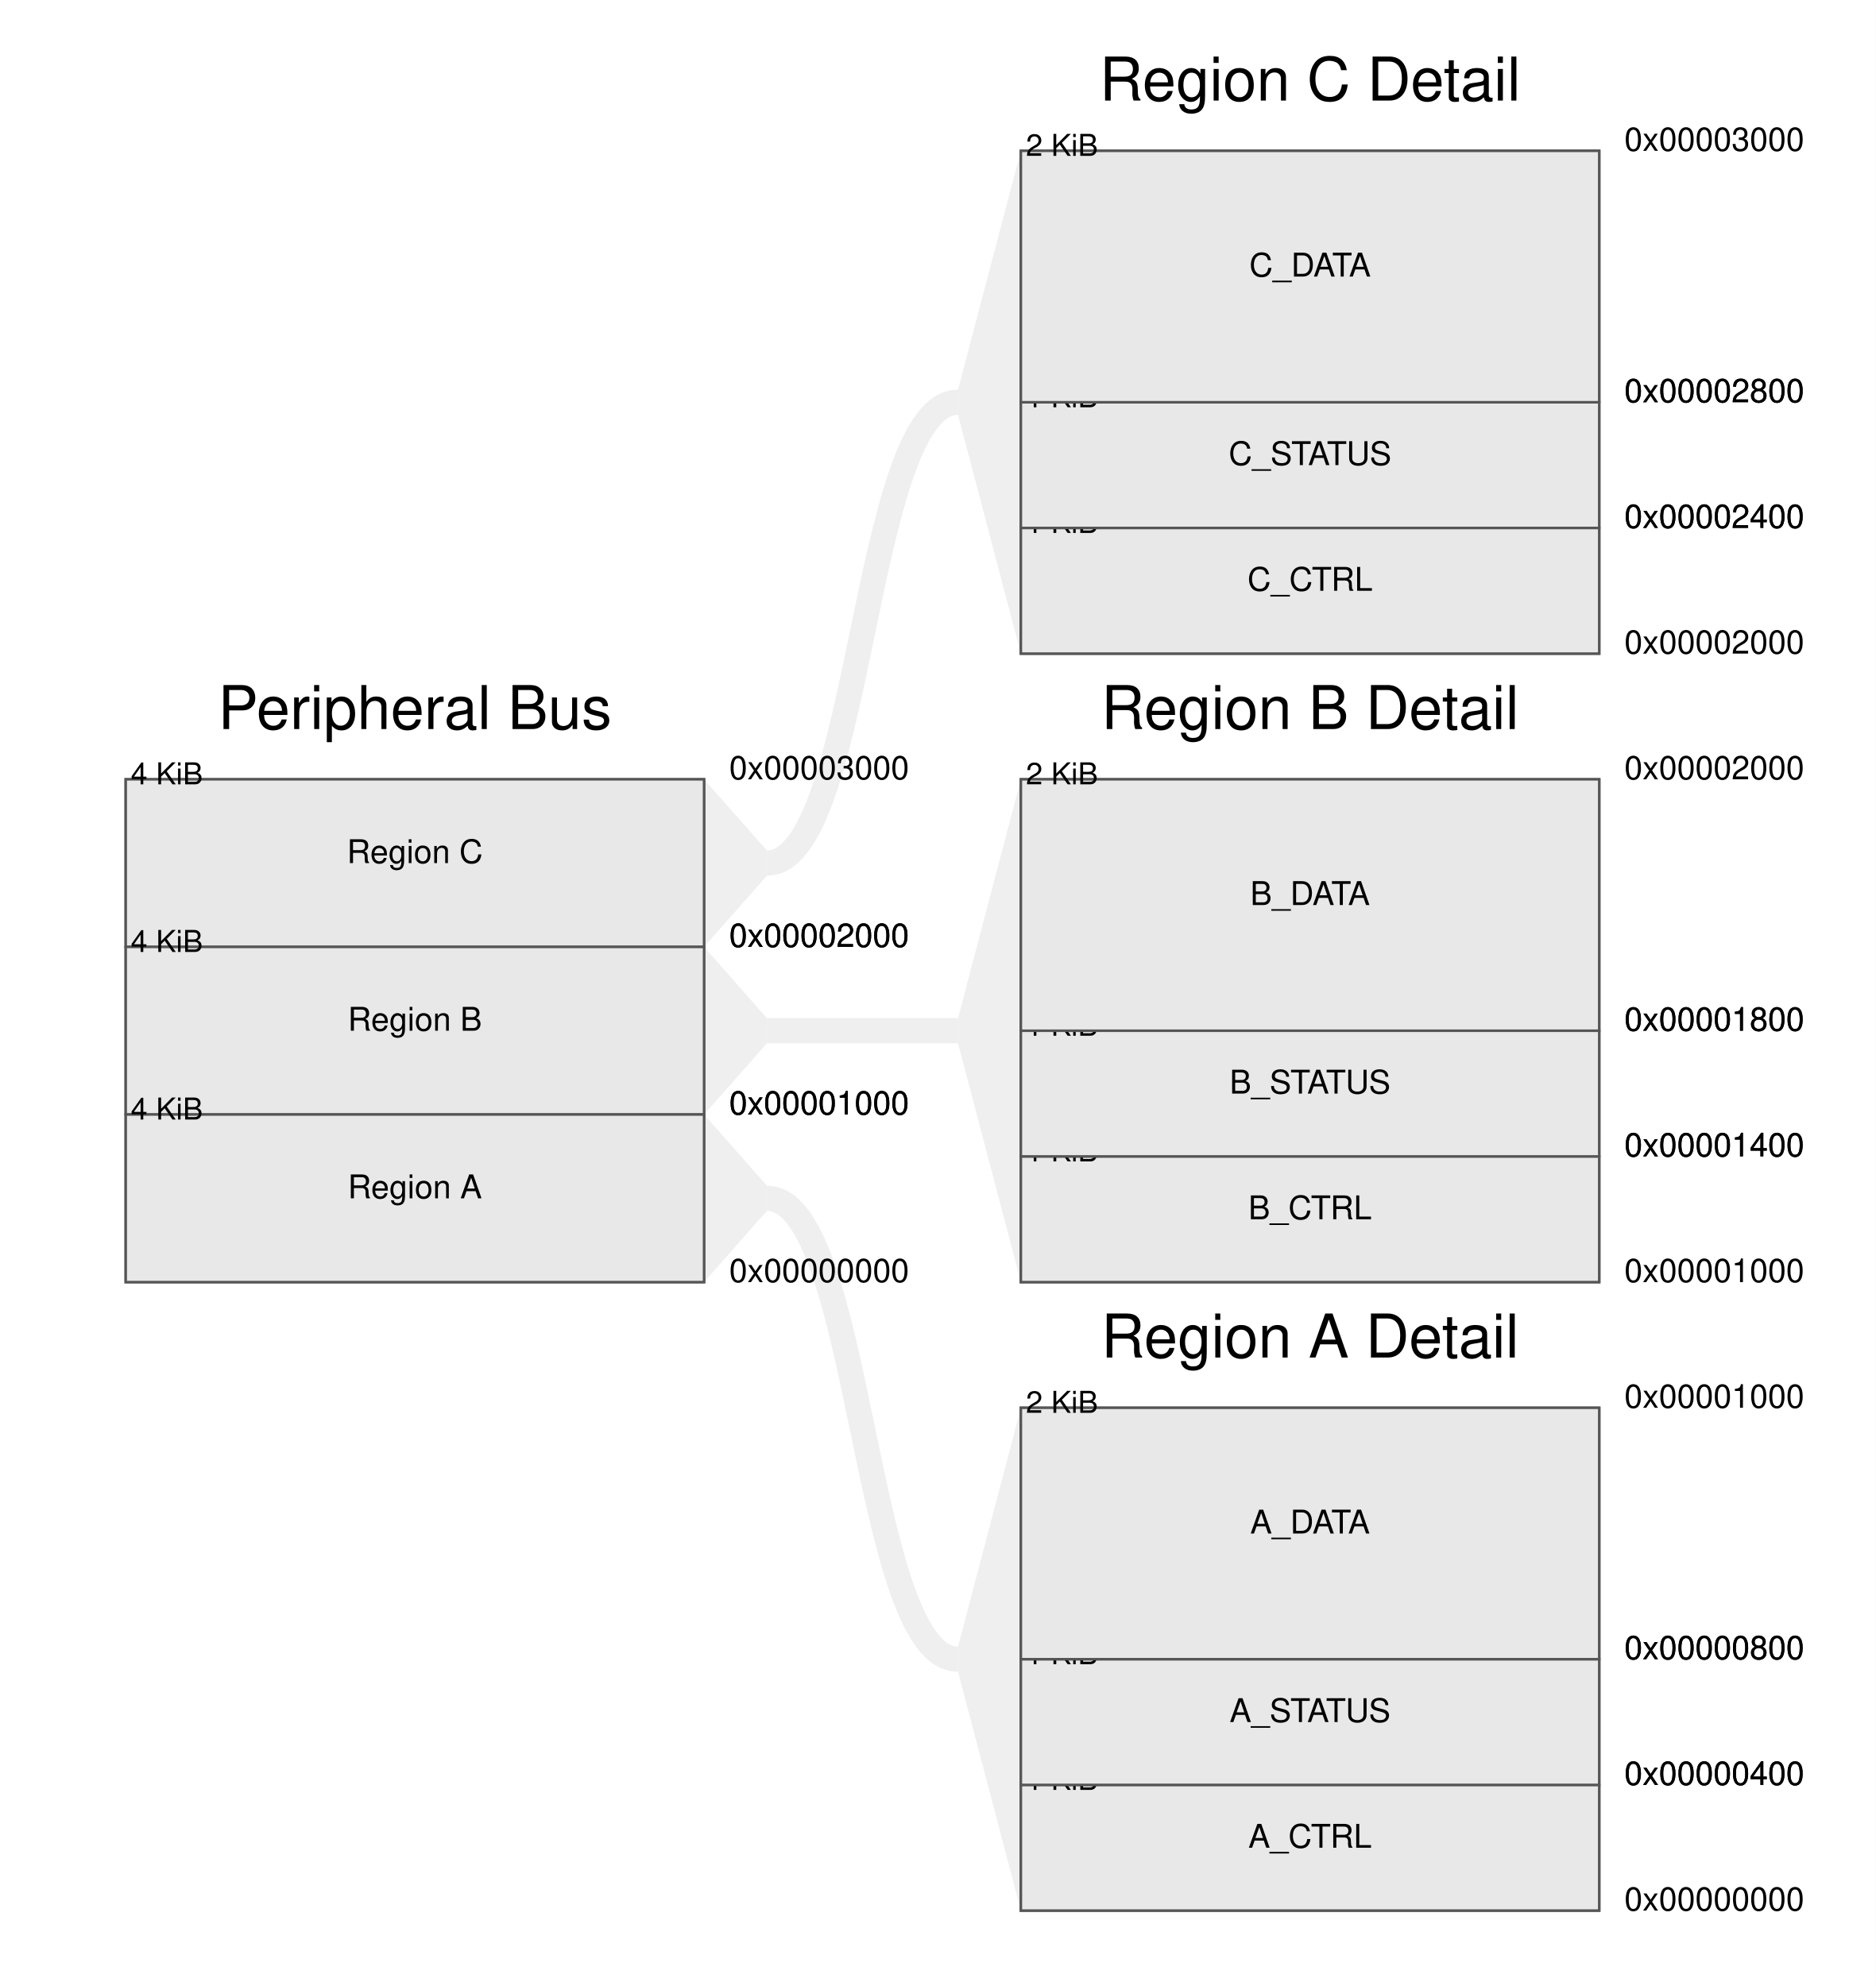
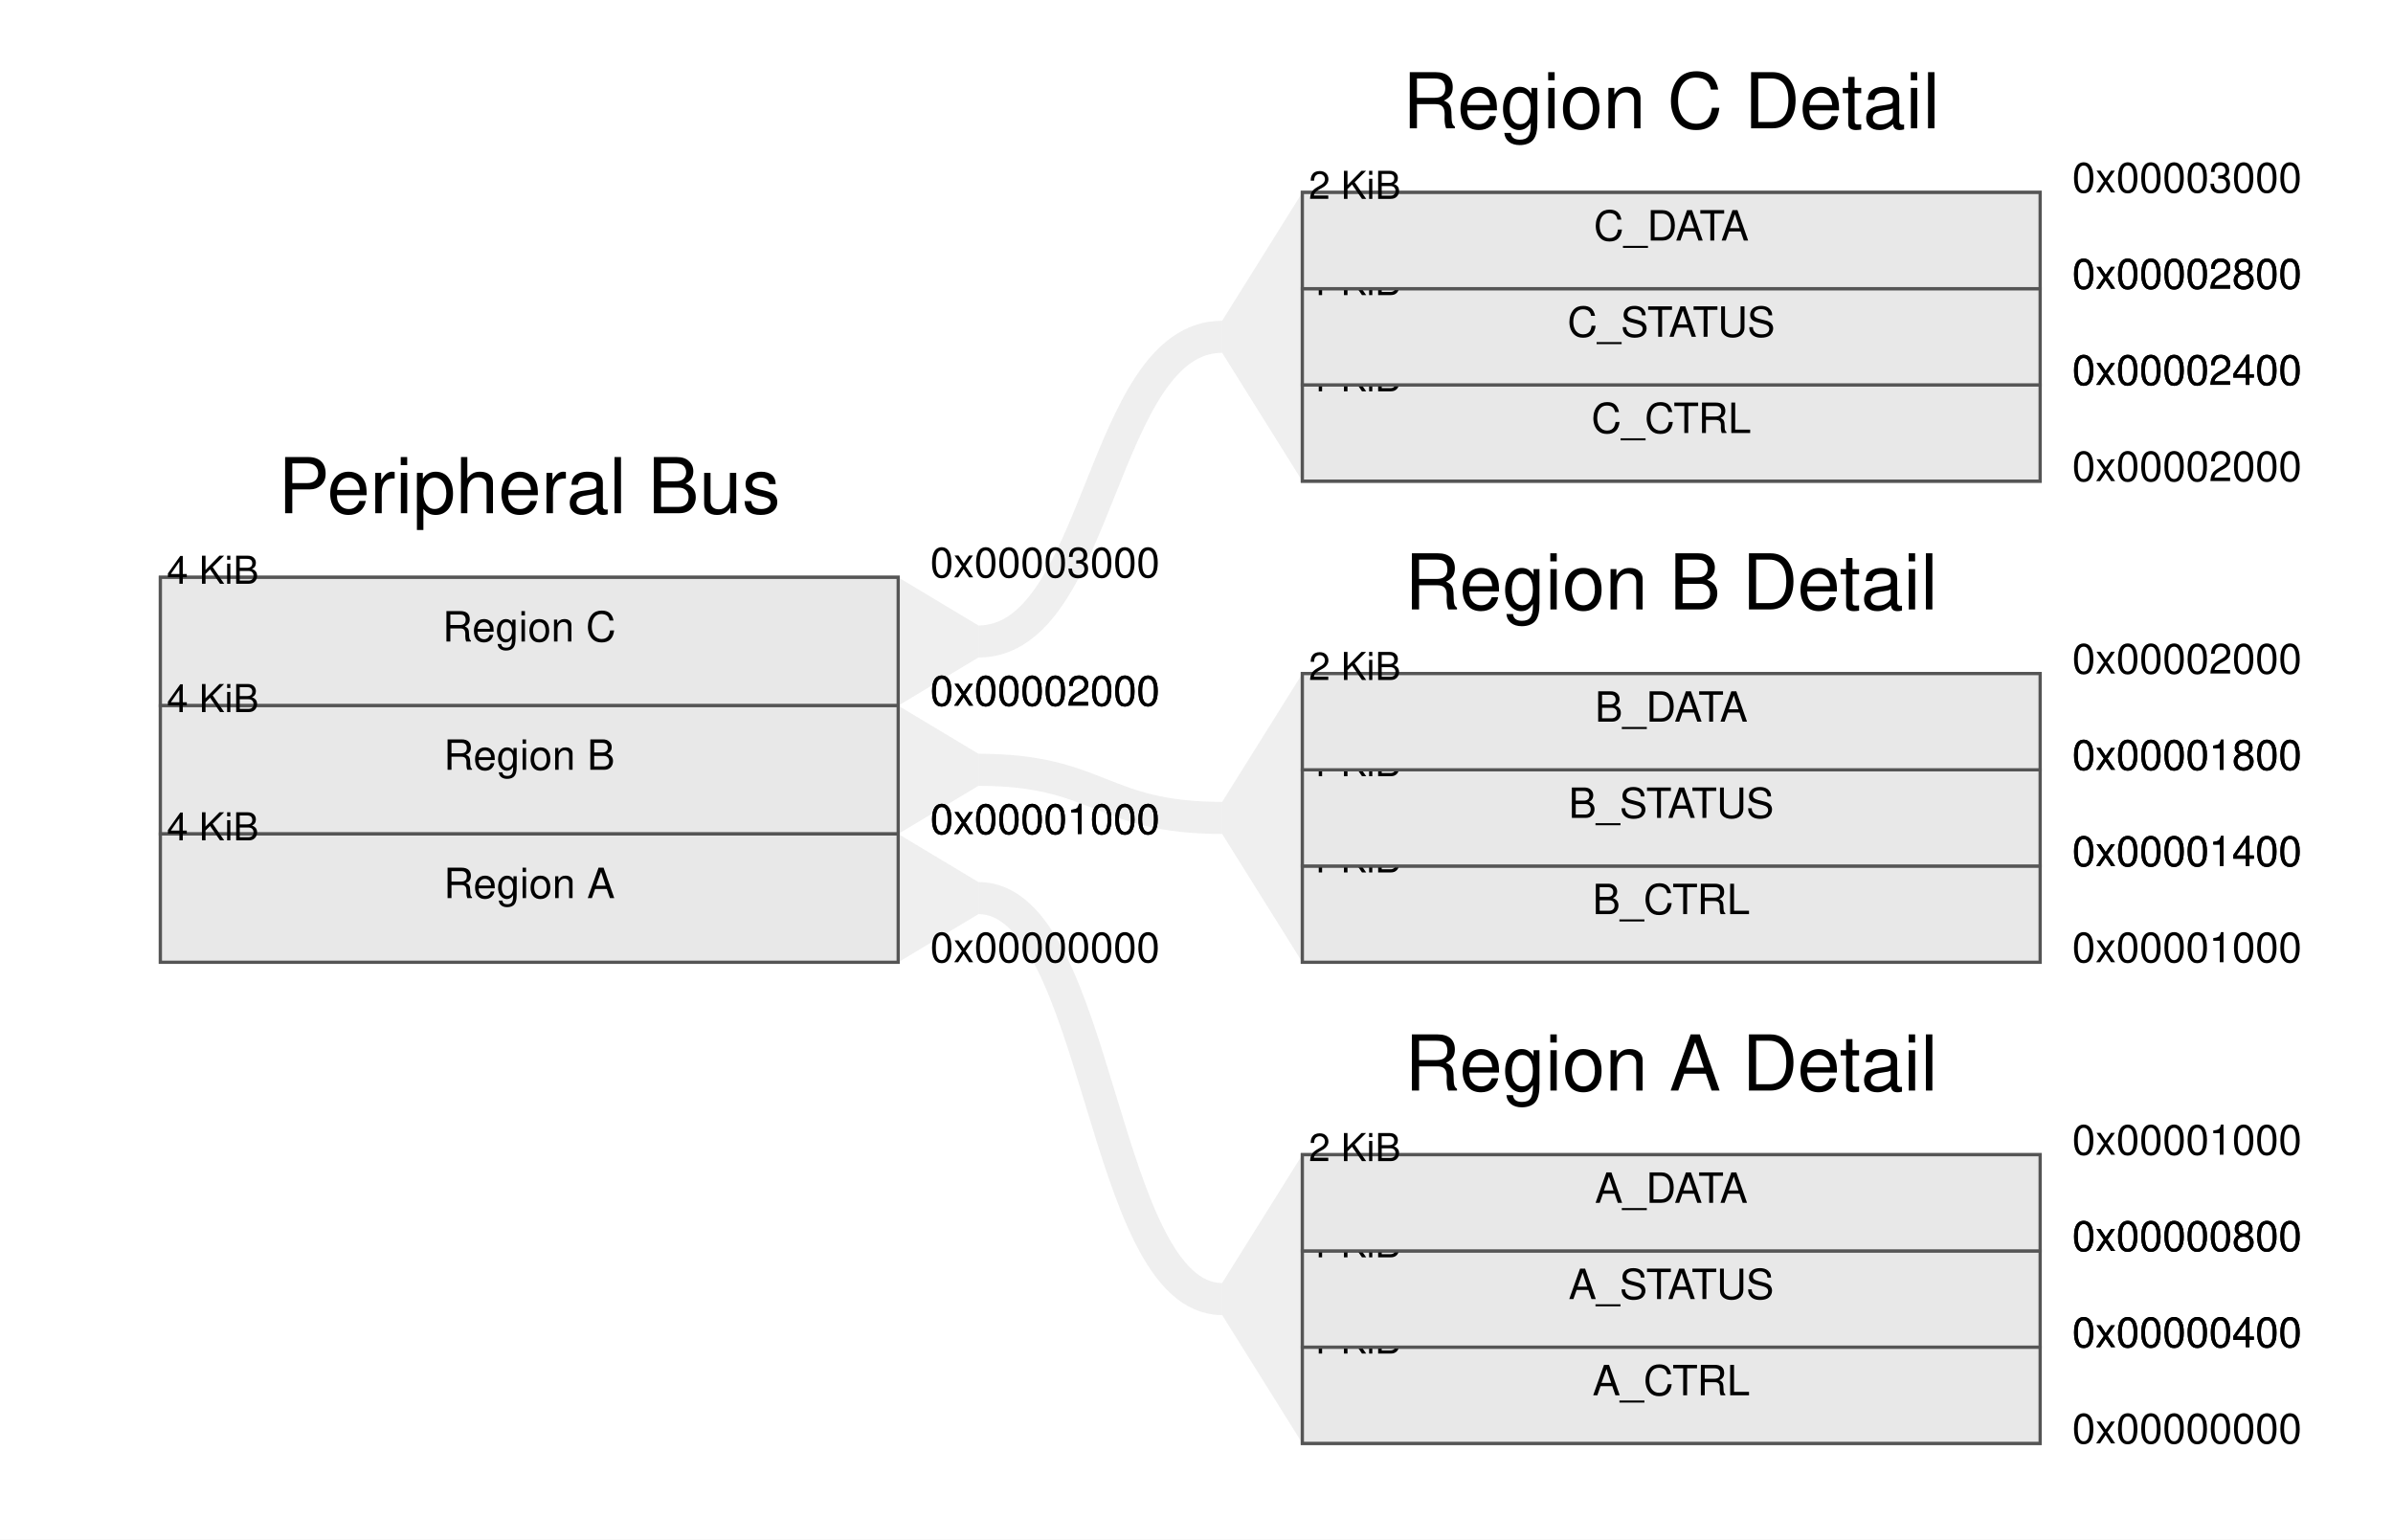
- <svg xmlns="http://www.w3.org/2000/svg" width="746" height="790" viewBox="0 0 746 790">
-   <rect x="0" y="0" width="746" height="790" fill="#ffffff" />
+ <svg xmlns="http://www.w3.org/2000/svg" width="746" height="480" viewBox="0 0 746 480">
+   <rect x="0" y="0" width="746" height="480" fill="#ffffff" />
  <g>
    <g>
-       <path d="M 280.0,376.667 L 305.0,348.333 L 305.0,338.333 L 280.0,310.0 Z" fill="#e8e8e8" stroke="none" opacity="0.7" />
-       <path d="M 381.0,165.0 L 406.0,260.0 L 406.0,60.0 L 381.0,155.0 Z" fill="#e8e8e8" stroke="none" opacity="0.7" />
-       <path d="M 305.0,343.333 C 343.0,343.333 343.0,160.0 381.0,160.0" fill="none" stroke="#e8e8e8" stroke-width="10" stroke-linecap="butt" opacity="0.7" />
+       <path d="M 280.0,220.0 L 305.0,205.0 L 305.0,195.0 L 280.0,180.0 Z" fill="#e8e8e8" stroke="none" opacity="0.7" />
+       <path d="M 381.0,110.0 L 406.0,150.0 L 406.0,60.0 L 381.0,100.0 Z" fill="#e8e8e8" stroke="none" opacity="0.7" />
+       <path d="M 305.0,200.0 C 343.0,200.0 343.0,105.0 381.0,105.0" fill="none" stroke="#e8e8e8" stroke-width="10" stroke-linecap="butt" opacity="0.7" />
    </g>
    <g>
-       <path d="M 280.0,443.333 L 305.0,415.0 L 305.0,405.0 L 280.0,376.667 Z" fill="#e8e8e8" stroke="none" opacity="0.7" />
-       <path d="M 381.0,415.0 L 406.0,510.0 L 406.0,310.0 L 381.0,405.0 Z" fill="#e8e8e8" stroke="none" opacity="0.7" />
-       <path d="M 305.0,410.0 C 343.0,410.0 343.0,410.0 381.0,410.0" fill="none" stroke="#e8e8e8" stroke-width="10" stroke-linecap="butt" opacity="0.7" />
+       <path d="M 280.0,260.0 L 305.0,245.0 L 305.0,235.0 L 280.0,220.0 Z" fill="#e8e8e8" stroke="none" opacity="0.7" />
+       <path d="M 381.0,260.0 L 406.0,300.0 L 406.0,210.0 L 381.0,250.0 Z" fill="#e8e8e8" stroke="none" opacity="0.7" />
+       <path d="M 305.0,240.0 C 343.0,240.0 343.0,255.0 381.0,255.0" fill="none" stroke="#e8e8e8" stroke-width="10" stroke-linecap="butt" opacity="0.7" />
    </g>
    <g>
-       <path d="M 280.0,510.0 L 305.0,481.667 L 305.0,471.667 L 280.0,443.333 Z" fill="#e8e8e8" stroke="none" opacity="0.7" />
-       <path d="M 381.0,665.0 L 406.0,760.0 L 406.0,560.0 L 381.0,655.0 Z" fill="#e8e8e8" stroke="none" opacity="0.7" />
-       <path d="M 305.0,476.667 C 343.0,476.667 343.0,660.0 381.0,660.0" fill="none" stroke="#e8e8e8" stroke-width="10" stroke-linecap="butt" opacity="0.7" />
+       <path d="M 280.0,300.0 L 305.0,285.0 L 305.0,275.0 L 280.0,260.0 Z" fill="#e8e8e8" stroke="none" opacity="0.7" />
+       <path d="M 381.0,410.0 L 406.0,450.0 L 406.0,360.0 L 381.0,400.0 Z" fill="#e8e8e8" stroke="none" opacity="0.7" />
+       <path d="M 305.0,280.0 C 343.0,280.0 343.0,405.0 381.0,405.0" fill="none" stroke="#e8e8e8" stroke-width="10" stroke-linecap="butt" opacity="0.7" />
    </g>
  </g>
  <g>
-     <text x="115.0" y="-20" stroke="none" fill="#000000" stroke-width="0" font-size="24px" font-weight="normal" font-family="Helvetica" text-anchor="middle" alignment-baseline="middle" transform="translate(50.0,310.0)">Peripheral Bus</text>
-     <g transform="translate(50.0,310.0)">
-       <rect x="0" y="0" width="230.0" height="200.0" fill="#ffffff" stroke="#555555" stroke-width="1" />
-       <rect x="0" y="0.0" width="230.0" height="66.667" fill="#e8e8e8" stroke="#555555" stroke-width="1" />
-       <text x="115.0" y="33.333" stroke="none" fill="#000000" stroke-width="0" font-size="13" font-weight="normal" font-family="Helvetica" text-anchor="middle" alignment-baseline="middle">Region C</text>
-       <text x="240.0" y="66.667" stroke="none" fill="#000000" stroke-width="0" font-size="13" font-weight="normal" font-family="Helvetica" text-anchor="start" alignment-baseline="middle">0x00002000</text>
+     <text x="115.0" y="-20" stroke="none" fill="#000000" stroke-width="0" font-size="24px" font-weight="normal" font-family="Helvetica" text-anchor="middle" alignment-baseline="middle" transform="translate(50.0,180.0)">Peripheral Bus</text>
+     <g transform="translate(50.0,180.0)">
+       <rect x="0" y="0" width="230.0" height="120.0" fill="#ffffff" stroke="#555555" stroke-width="1" />
+       <rect x="0" y="0.0" width="230.0" height="40.0" fill="#e8e8e8" stroke="#555555" stroke-width="1" />
+       <text x="115.0" y="20.0" stroke="none" fill="#000000" stroke-width="0" font-size="13" font-weight="normal" font-family="Helvetica" text-anchor="middle" alignment-baseline="middle">Region C</text>
+       <text x="240.0" y="40.0" stroke="none" fill="#000000" stroke-width="0" font-size="13" font-weight="normal" font-family="Helvetica" text-anchor="start" alignment-baseline="middle">0x00002000</text>
      <text x="240.0" y="0.0" stroke="none" fill="#000000" stroke-width="0" font-size="13" font-weight="normal" font-family="Helvetica" text-anchor="start" alignment-baseline="middle">0x00003000</text>
      <text x="2" y="2.0" stroke="none" fill="#000000" stroke-width="0" font-size="12px" font-weight="normal" font-family="Helvetica" text-anchor="start" alignment-baseline="hanging">4 KiB</text>
-       <rect x="0" y="66.667" width="230.0" height="66.667" fill="#e8e8e8" stroke="#555555" stroke-width="1" />
-       <text x="115.0" y="100.0" stroke="none" fill="#000000" stroke-width="0" font-size="13" font-weight="normal" font-family="Helvetica" text-anchor="middle" alignment-baseline="middle">Region B</text>
-       <text x="240.0" y="133.333" stroke="none" fill="#000000" stroke-width="0" font-size="13" font-weight="normal" font-family="Helvetica" text-anchor="start" alignment-baseline="middle">0x00001000</text>
-       <text x="240.0" y="66.667" stroke="none" fill="#000000" stroke-width="0" font-size="13" font-weight="normal" font-family="Helvetica" text-anchor="start" alignment-baseline="middle">0x00002000</text>
-       <text x="2" y="68.667" stroke="none" fill="#000000" stroke-width="0" font-size="12px" font-weight="normal" font-family="Helvetica" text-anchor="start" alignment-baseline="hanging">4 KiB</text>
-       <rect x="0" y="133.333" width="230.0" height="66.667" fill="#e8e8e8" stroke="#555555" stroke-width="1" />
-       <text x="115.0" y="166.667" stroke="none" fill="#000000" stroke-width="0" font-size="13" font-weight="normal" font-family="Helvetica" text-anchor="middle" alignment-baseline="middle">Region A</text>
-       <text x="240.0" y="200.0" stroke="none" fill="#000000" stroke-width="0" font-size="13" font-weight="normal" font-family="Helvetica" text-anchor="start" alignment-baseline="middle">0x00000000</text>
-       <text x="240.0" y="133.333" stroke="none" fill="#000000" stroke-width="0" font-size="13" font-weight="normal" font-family="Helvetica" text-anchor="start" alignment-baseline="middle">0x00001000</text>
-       <text x="2" y="135.333" stroke="none" fill="#000000" stroke-width="0" font-size="12px" font-weight="normal" font-family="Helvetica" text-anchor="start" alignment-baseline="hanging">4 KiB</text>
+       <rect x="0" y="40.0" width="230.0" height="40.0" fill="#e8e8e8" stroke="#555555" stroke-width="1" />
+       <text x="115.0" y="60.0" stroke="none" fill="#000000" stroke-width="0" font-size="13" font-weight="normal" font-family="Helvetica" text-anchor="middle" alignment-baseline="middle">Region B</text>
+       <text x="240.0" y="80.0" stroke="none" fill="#000000" stroke-width="0" font-size="13" font-weight="normal" font-family="Helvetica" text-anchor="start" alignment-baseline="middle">0x00001000</text>
+       <text x="240.0" y="40.0" stroke="none" fill="#000000" stroke-width="0" font-size="13" font-weight="normal" font-family="Helvetica" text-anchor="start" alignment-baseline="middle">0x00002000</text>
+       <text x="2" y="42.0" stroke="none" fill="#000000" stroke-width="0" font-size="12px" font-weight="normal" font-family="Helvetica" text-anchor="start" alignment-baseline="hanging">4 KiB</text>
+       <rect x="0" y="80.0" width="230.0" height="40.0" fill="#e8e8e8" stroke="#555555" stroke-width="1" />
+       <text x="115.0" y="100.0" stroke="none" fill="#000000" stroke-width="0" font-size="13" font-weight="normal" font-family="Helvetica" text-anchor="middle" alignment-baseline="middle">Region A</text>
+       <text x="240.0" y="120.0" stroke="none" fill="#000000" stroke-width="0" font-size="13" font-weight="normal" font-family="Helvetica" text-anchor="start" alignment-baseline="middle">0x00000000</text>
+       <text x="240.0" y="80.0" stroke="none" fill="#000000" stroke-width="0" font-size="13" font-weight="normal" font-family="Helvetica" text-anchor="start" alignment-baseline="middle">0x00001000</text>
+       <text x="2" y="82.0" stroke="none" fill="#000000" stroke-width="0" font-size="12px" font-weight="normal" font-family="Helvetica" text-anchor="start" alignment-baseline="hanging">4 KiB</text>
    </g>
  </g>
  <g>
    <text x="115.0" y="-20" stroke="none" fill="#000000" stroke-width="0" font-size="24px" font-weight="normal" font-family="Helvetica" text-anchor="middle" alignment-baseline="middle" transform="translate(406.0,60.0)">Region C Detail</text>
    <g transform="translate(406.0,60.0)">
-       <rect x="0" y="0" width="230.0" height="200.0" fill="#ffffff" stroke="#555555" stroke-width="1" />
-       <rect x="0" y="150.0" width="230.0" height="50.0" fill="#e8e8e8" stroke="#555555" stroke-width="1" />
-       <text x="115.0" y="175.0" stroke="none" fill="#000000" stroke-width="0" font-size="13" font-weight="normal" font-family="Helvetica" text-anchor="middle" alignment-baseline="middle">C_CTRL</text>
-       <text x="240.0" y="200.0" stroke="none" fill="#000000" stroke-width="0" font-size="13" font-weight="normal" font-family="Helvetica" text-anchor="start" alignment-baseline="middle">0x00002000</text>
-       <text x="240.0" y="150.0" stroke="none" fill="#000000" stroke-width="0" font-size="13" font-weight="normal" font-family="Helvetica" text-anchor="start" alignment-baseline="middle">0x00002400</text>
-       <text x="2" y="152.0" stroke="none" fill="#000000" stroke-width="0" font-size="12px" font-weight="normal" font-family="Helvetica" text-anchor="start" alignment-baseline="hanging">1 KiB</text>
-       <rect x="0" y="100.0" width="230.0" height="50.0" fill="#e8e8e8" stroke="#555555" stroke-width="1" />
-       <text x="115.0" y="125.0" stroke="none" fill="#000000" stroke-width="0" font-size="13" font-weight="normal" font-family="Helvetica" text-anchor="middle" alignment-baseline="middle">C_STATUS</text>
-       <text x="240.0" y="150.0" stroke="none" fill="#000000" stroke-width="0" font-size="13" font-weight="normal" font-family="Helvetica" text-anchor="start" alignment-baseline="middle">0x00002400</text>
-       <text x="240.0" y="100.0" stroke="none" fill="#000000" stroke-width="0" font-size="13" font-weight="normal" font-family="Helvetica" text-anchor="start" alignment-baseline="middle">0x00002800</text>
-       <text x="2" y="102.0" stroke="none" fill="#000000" stroke-width="0" font-size="12px" font-weight="normal" font-family="Helvetica" text-anchor="start" alignment-baseline="hanging">1 KiB</text>
-       <rect x="0" y="0.0" width="230.0" height="100.0" fill="#e8e8e8" stroke="#555555" stroke-width="1" />
-       <text x="115.0" y="50.0" stroke="none" fill="#000000" stroke-width="0" font-size="13" font-weight="normal" font-family="Helvetica" text-anchor="middle" alignment-baseline="middle">C_DATA</text>
-       <text x="240.0" y="100.0" stroke="none" fill="#000000" stroke-width="0" font-size="13" font-weight="normal" font-family="Helvetica" text-anchor="start" alignment-baseline="middle">0x00002800</text>
+       <rect x="0" y="0" width="230.0" height="90.0" fill="#ffffff" stroke="#555555" stroke-width="1" />
+       <rect x="0" y="60.0" width="230.0" height="30.0" fill="#e8e8e8" stroke="#555555" stroke-width="1" />
+       <text x="115.0" y="75.0" stroke="none" fill="#000000" stroke-width="0" font-size="13" font-weight="normal" font-family="Helvetica" text-anchor="middle" alignment-baseline="middle">C_CTRL</text>
+       <text x="240.0" y="90.0" stroke="none" fill="#000000" stroke-width="0" font-size="13" font-weight="normal" font-family="Helvetica" text-anchor="start" alignment-baseline="middle">0x00002000</text>
+       <text x="240.0" y="60.0" stroke="none" fill="#000000" stroke-width="0" font-size="13" font-weight="normal" font-family="Helvetica" text-anchor="start" alignment-baseline="middle">0x00002400</text>
+       <text x="2" y="62.0" stroke="none" fill="#000000" stroke-width="0" font-size="12px" font-weight="normal" font-family="Helvetica" text-anchor="start" alignment-baseline="hanging">1 KiB</text>
+       <rect x="0" y="30.0" width="230.0" height="30.0" fill="#e8e8e8" stroke="#555555" stroke-width="1" />
+       <text x="115.0" y="45.0" stroke="none" fill="#000000" stroke-width="0" font-size="13" font-weight="normal" font-family="Helvetica" text-anchor="middle" alignment-baseline="middle">C_STATUS</text>
+       <text x="240.0" y="60.0" stroke="none" fill="#000000" stroke-width="0" font-size="13" font-weight="normal" font-family="Helvetica" text-anchor="start" alignment-baseline="middle">0x00002400</text>
+       <text x="240.0" y="30.0" stroke="none" fill="#000000" stroke-width="0" font-size="13" font-weight="normal" font-family="Helvetica" text-anchor="start" alignment-baseline="middle">0x00002800</text>
+       <text x="2" y="32.0" stroke="none" fill="#000000" stroke-width="0" font-size="12px" font-weight="normal" font-family="Helvetica" text-anchor="start" alignment-baseline="hanging">1 KiB</text>
+       <rect x="0" y="0.0" width="230.0" height="30.0" fill="#e8e8e8" stroke="#555555" stroke-width="1" />
+       <text x="115.0" y="15.0" stroke="none" fill="#000000" stroke-width="0" font-size="13" font-weight="normal" font-family="Helvetica" text-anchor="middle" alignment-baseline="middle">C_DATA</text>
+       <text x="240.0" y="30.0" stroke="none" fill="#000000" stroke-width="0" font-size="13" font-weight="normal" font-family="Helvetica" text-anchor="start" alignment-baseline="middle">0x00002800</text>
      <text x="240.0" y="0.0" stroke="none" fill="#000000" stroke-width="0" font-size="13" font-weight="normal" font-family="Helvetica" text-anchor="start" alignment-baseline="middle">0x00003000</text>
      <text x="2" y="2.0" stroke="none" fill="#000000" stroke-width="0" font-size="12px" font-weight="normal" font-family="Helvetica" text-anchor="start" alignment-baseline="hanging">2 KiB</text>
    </g>
  </g>
  <g>
-     <text x="115.0" y="-20" stroke="none" fill="#000000" stroke-width="0" font-size="24px" font-weight="normal" font-family="Helvetica" text-anchor="middle" alignment-baseline="middle" transform="translate(406.0,310.0)">Region B Detail</text>
-     <g transform="translate(406.0,310.0)">
-       <rect x="0" y="0" width="230.0" height="200.0" fill="#ffffff" stroke="#555555" stroke-width="1" />
-       <rect x="0" y="150.0" width="230.0" height="50.0" fill="#e8e8e8" stroke="#555555" stroke-width="1" />
-       <text x="115.0" y="175.0" stroke="none" fill="#000000" stroke-width="0" font-size="13" font-weight="normal" font-family="Helvetica" text-anchor="middle" alignment-baseline="middle">B_CTRL</text>
-       <text x="240.0" y="200.0" stroke="none" fill="#000000" stroke-width="0" font-size="13" font-weight="normal" font-family="Helvetica" text-anchor="start" alignment-baseline="middle">0x00001000</text>
-       <text x="240.0" y="150.0" stroke="none" fill="#000000" stroke-width="0" font-size="13" font-weight="normal" font-family="Helvetica" text-anchor="start" alignment-baseline="middle">0x00001400</text>
-       <text x="2" y="152.0" stroke="none" fill="#000000" stroke-width="0" font-size="12px" font-weight="normal" font-family="Helvetica" text-anchor="start" alignment-baseline="hanging">1 KiB</text>
-       <rect x="0" y="100.0" width="230.0" height="50.0" fill="#e8e8e8" stroke="#555555" stroke-width="1" />
-       <text x="115.0" y="125.0" stroke="none" fill="#000000" stroke-width="0" font-size="13" font-weight="normal" font-family="Helvetica" text-anchor="middle" alignment-baseline="middle">B_STATUS</text>
-       <text x="240.0" y="150.0" stroke="none" fill="#000000" stroke-width="0" font-size="13" font-weight="normal" font-family="Helvetica" text-anchor="start" alignment-baseline="middle">0x00001400</text>
-       <text x="240.0" y="100.0" stroke="none" fill="#000000" stroke-width="0" font-size="13" font-weight="normal" font-family="Helvetica" text-anchor="start" alignment-baseline="middle">0x00001800</text>
-       <text x="2" y="102.0" stroke="none" fill="#000000" stroke-width="0" font-size="12px" font-weight="normal" font-family="Helvetica" text-anchor="start" alignment-baseline="hanging">1 KiB</text>
-       <rect x="0" y="0.0" width="230.0" height="100.0" fill="#e8e8e8" stroke="#555555" stroke-width="1" />
-       <text x="115.0" y="50.0" stroke="none" fill="#000000" stroke-width="0" font-size="13" font-weight="normal" font-family="Helvetica" text-anchor="middle" alignment-baseline="middle">B_DATA</text>
-       <text x="240.0" y="100.0" stroke="none" fill="#000000" stroke-width="0" font-size="13" font-weight="normal" font-family="Helvetica" text-anchor="start" alignment-baseline="middle">0x00001800</text>
+     <text x="115.0" y="-20" stroke="none" fill="#000000" stroke-width="0" font-size="24px" font-weight="normal" font-family="Helvetica" text-anchor="middle" alignment-baseline="middle" transform="translate(406.0,210.0)">Region B Detail</text>
+     <g transform="translate(406.0,210.0)">
+       <rect x="0" y="0" width="230.0" height="90.0" fill="#ffffff" stroke="#555555" stroke-width="1" />
+       <rect x="0" y="60.0" width="230.0" height="30.0" fill="#e8e8e8" stroke="#555555" stroke-width="1" />
+       <text x="115.0" y="75.0" stroke="none" fill="#000000" stroke-width="0" font-size="13" font-weight="normal" font-family="Helvetica" text-anchor="middle" alignment-baseline="middle">B_CTRL</text>
+       <text x="240.0" y="90.0" stroke="none" fill="#000000" stroke-width="0" font-size="13" font-weight="normal" font-family="Helvetica" text-anchor="start" alignment-baseline="middle">0x00001000</text>
+       <text x="240.0" y="60.0" stroke="none" fill="#000000" stroke-width="0" font-size="13" font-weight="normal" font-family="Helvetica" text-anchor="start" alignment-baseline="middle">0x00001400</text>
+       <text x="2" y="62.0" stroke="none" fill="#000000" stroke-width="0" font-size="12px" font-weight="normal" font-family="Helvetica" text-anchor="start" alignment-baseline="hanging">1 KiB</text>
+       <rect x="0" y="30.0" width="230.0" height="30.0" fill="#e8e8e8" stroke="#555555" stroke-width="1" />
+       <text x="115.0" y="45.0" stroke="none" fill="#000000" stroke-width="0" font-size="13" font-weight="normal" font-family="Helvetica" text-anchor="middle" alignment-baseline="middle">B_STATUS</text>
+       <text x="240.0" y="60.0" stroke="none" fill="#000000" stroke-width="0" font-size="13" font-weight="normal" font-family="Helvetica" text-anchor="start" alignment-baseline="middle">0x00001400</text>
+       <text x="240.0" y="30.0" stroke="none" fill="#000000" stroke-width="0" font-size="13" font-weight="normal" font-family="Helvetica" text-anchor="start" alignment-baseline="middle">0x00001800</text>
+       <text x="2" y="32.0" stroke="none" fill="#000000" stroke-width="0" font-size="12px" font-weight="normal" font-family="Helvetica" text-anchor="start" alignment-baseline="hanging">1 KiB</text>
+       <rect x="0" y="0.0" width="230.0" height="30.0" fill="#e8e8e8" stroke="#555555" stroke-width="1" />
+       <text x="115.0" y="15.0" stroke="none" fill="#000000" stroke-width="0" font-size="13" font-weight="normal" font-family="Helvetica" text-anchor="middle" alignment-baseline="middle">B_DATA</text>
+       <text x="240.0" y="30.0" stroke="none" fill="#000000" stroke-width="0" font-size="13" font-weight="normal" font-family="Helvetica" text-anchor="start" alignment-baseline="middle">0x00001800</text>
      <text x="240.0" y="0.0" stroke="none" fill="#000000" stroke-width="0" font-size="13" font-weight="normal" font-family="Helvetica" text-anchor="start" alignment-baseline="middle">0x00002000</text>
      <text x="2" y="2.0" stroke="none" fill="#000000" stroke-width="0" font-size="12px" font-weight="normal" font-family="Helvetica" text-anchor="start" alignment-baseline="hanging">2 KiB</text>
    </g>
  </g>
  <g>
-     <text x="115.0" y="-20" stroke="none" fill="#000000" stroke-width="0" font-size="24px" font-weight="normal" font-family="Helvetica" text-anchor="middle" alignment-baseline="middle" transform="translate(406.0,560.0)">Region A Detail</text>
-     <g transform="translate(406.0,560.0)">
-       <rect x="0" y="0" width="230.0" height="200.0" fill="#ffffff" stroke="#555555" stroke-width="1" />
-       <rect x="0" y="150.0" width="230.0" height="50.0" fill="#e8e8e8" stroke="#555555" stroke-width="1" />
-       <text x="115.0" y="175.0" stroke="none" fill="#000000" stroke-width="0" font-size="13" font-weight="normal" font-family="Helvetica" text-anchor="middle" alignment-baseline="middle">A_CTRL</text>
-       <text x="240.0" y="200.0" stroke="none" fill="#000000" stroke-width="0" font-size="13" font-weight="normal" font-family="Helvetica" text-anchor="start" alignment-baseline="middle">0x00000000</text>
-       <text x="240.0" y="150.0" stroke="none" fill="#000000" stroke-width="0" font-size="13" font-weight="normal" font-family="Helvetica" text-anchor="start" alignment-baseline="middle">0x00000400</text>
-       <text x="2" y="152.0" stroke="none" fill="#000000" stroke-width="0" font-size="12px" font-weight="normal" font-family="Helvetica" text-anchor="start" alignment-baseline="hanging">1 KiB</text>
-       <rect x="0" y="100.0" width="230.0" height="50.0" fill="#e8e8e8" stroke="#555555" stroke-width="1" />
-       <text x="115.0" y="125.0" stroke="none" fill="#000000" stroke-width="0" font-size="13" font-weight="normal" font-family="Helvetica" text-anchor="middle" alignment-baseline="middle">A_STATUS</text>
-       <text x="240.0" y="150.0" stroke="none" fill="#000000" stroke-width="0" font-size="13" font-weight="normal" font-family="Helvetica" text-anchor="start" alignment-baseline="middle">0x00000400</text>
-       <text x="240.0" y="100.0" stroke="none" fill="#000000" stroke-width="0" font-size="13" font-weight="normal" font-family="Helvetica" text-anchor="start" alignment-baseline="middle">0x00000800</text>
-       <text x="2" y="102.0" stroke="none" fill="#000000" stroke-width="0" font-size="12px" font-weight="normal" font-family="Helvetica" text-anchor="start" alignment-baseline="hanging">1 KiB</text>
-       <rect x="0" y="0.0" width="230.0" height="100.0" fill="#e8e8e8" stroke="#555555" stroke-width="1" />
-       <text x="115.0" y="50.0" stroke="none" fill="#000000" stroke-width="0" font-size="13" font-weight="normal" font-family="Helvetica" text-anchor="middle" alignment-baseline="middle">A_DATA</text>
-       <text x="240.0" y="100.0" stroke="none" fill="#000000" stroke-width="0" font-size="13" font-weight="normal" font-family="Helvetica" text-anchor="start" alignment-baseline="middle">0x00000800</text>
+     <text x="115.0" y="-20" stroke="none" fill="#000000" stroke-width="0" font-size="24px" font-weight="normal" font-family="Helvetica" text-anchor="middle" alignment-baseline="middle" transform="translate(406.0,360.0)">Region A Detail</text>
+     <g transform="translate(406.0,360.0)">
+       <rect x="0" y="0" width="230.0" height="90.0" fill="#ffffff" stroke="#555555" stroke-width="1" />
+       <rect x="0" y="60.0" width="230.0" height="30.0" fill="#e8e8e8" stroke="#555555" stroke-width="1" />
+       <text x="115.0" y="75.0" stroke="none" fill="#000000" stroke-width="0" font-size="13" font-weight="normal" font-family="Helvetica" text-anchor="middle" alignment-baseline="middle">A_CTRL</text>
+       <text x="240.0" y="90.0" stroke="none" fill="#000000" stroke-width="0" font-size="13" font-weight="normal" font-family="Helvetica" text-anchor="start" alignment-baseline="middle">0x00000000</text>
+       <text x="240.0" y="60.0" stroke="none" fill="#000000" stroke-width="0" font-size="13" font-weight="normal" font-family="Helvetica" text-anchor="start" alignment-baseline="middle">0x00000400</text>
+       <text x="2" y="62.0" stroke="none" fill="#000000" stroke-width="0" font-size="12px" font-weight="normal" font-family="Helvetica" text-anchor="start" alignment-baseline="hanging">1 KiB</text>
+       <rect x="0" y="30.0" width="230.0" height="30.0" fill="#e8e8e8" stroke="#555555" stroke-width="1" />
+       <text x="115.0" y="45.0" stroke="none" fill="#000000" stroke-width="0" font-size="13" font-weight="normal" font-family="Helvetica" text-anchor="middle" alignment-baseline="middle">A_STATUS</text>
+       <text x="240.0" y="60.0" stroke="none" fill="#000000" stroke-width="0" font-size="13" font-weight="normal" font-family="Helvetica" text-anchor="start" alignment-baseline="middle">0x00000400</text>
+       <text x="240.0" y="30.0" stroke="none" fill="#000000" stroke-width="0" font-size="13" font-weight="normal" font-family="Helvetica" text-anchor="start" alignment-baseline="middle">0x00000800</text>
+       <text x="2" y="32.0" stroke="none" fill="#000000" stroke-width="0" font-size="12px" font-weight="normal" font-family="Helvetica" text-anchor="start" alignment-baseline="hanging">1 KiB</text>
+       <rect x="0" y="0.0" width="230.0" height="30.0" fill="#e8e8e8" stroke="#555555" stroke-width="1" />
+       <text x="115.0" y="15.0" stroke="none" fill="#000000" stroke-width="0" font-size="13" font-weight="normal" font-family="Helvetica" text-anchor="middle" alignment-baseline="middle">A_DATA</text>
+       <text x="240.0" y="30.0" stroke="none" fill="#000000" stroke-width="0" font-size="13" font-weight="normal" font-family="Helvetica" text-anchor="start" alignment-baseline="middle">0x00000800</text>
      <text x="240.0" y="0.0" stroke="none" fill="#000000" stroke-width="0" font-size="13" font-weight="normal" font-family="Helvetica" text-anchor="start" alignment-baseline="middle">0x00001000</text>
      <text x="2" y="2.0" stroke="none" fill="#000000" stroke-width="0" font-size="12px" font-weight="normal" font-family="Helvetica" text-anchor="start" alignment-baseline="hanging">2 KiB</text>
    </g>
  </g>
  <g>
-     <g transform="translate(50.0,310.0)" />
+     <g transform="translate(50.0,180.0)" />
    <g transform="translate(406.0,60.0)" />
-     <g transform="translate(406.0,310.0)" />
-     <g transform="translate(406.0,560.0)" />
+     <g transform="translate(406.0,210.0)" />
+     <g transform="translate(406.0,360.0)" />
  </g>
  <g>
-     <g transform="translate(50.0,310.0)">
+     <g transform="translate(50.0,180.0)">
      <g />
      <g />
      <g />
    </g>
    <g transform="translate(406.0,60.0)">
      <g />
      <g />
      <g />
    </g>
-     <g transform="translate(406.0,310.0)">
+     <g transform="translate(406.0,210.0)">
      <g />
      <g />
      <g />
    </g>
-     <g transform="translate(406.0,560.0)">
+     <g transform="translate(406.0,360.0)">
      <g />
      <g />
      <g />
    </g>
  </g>
</svg>
